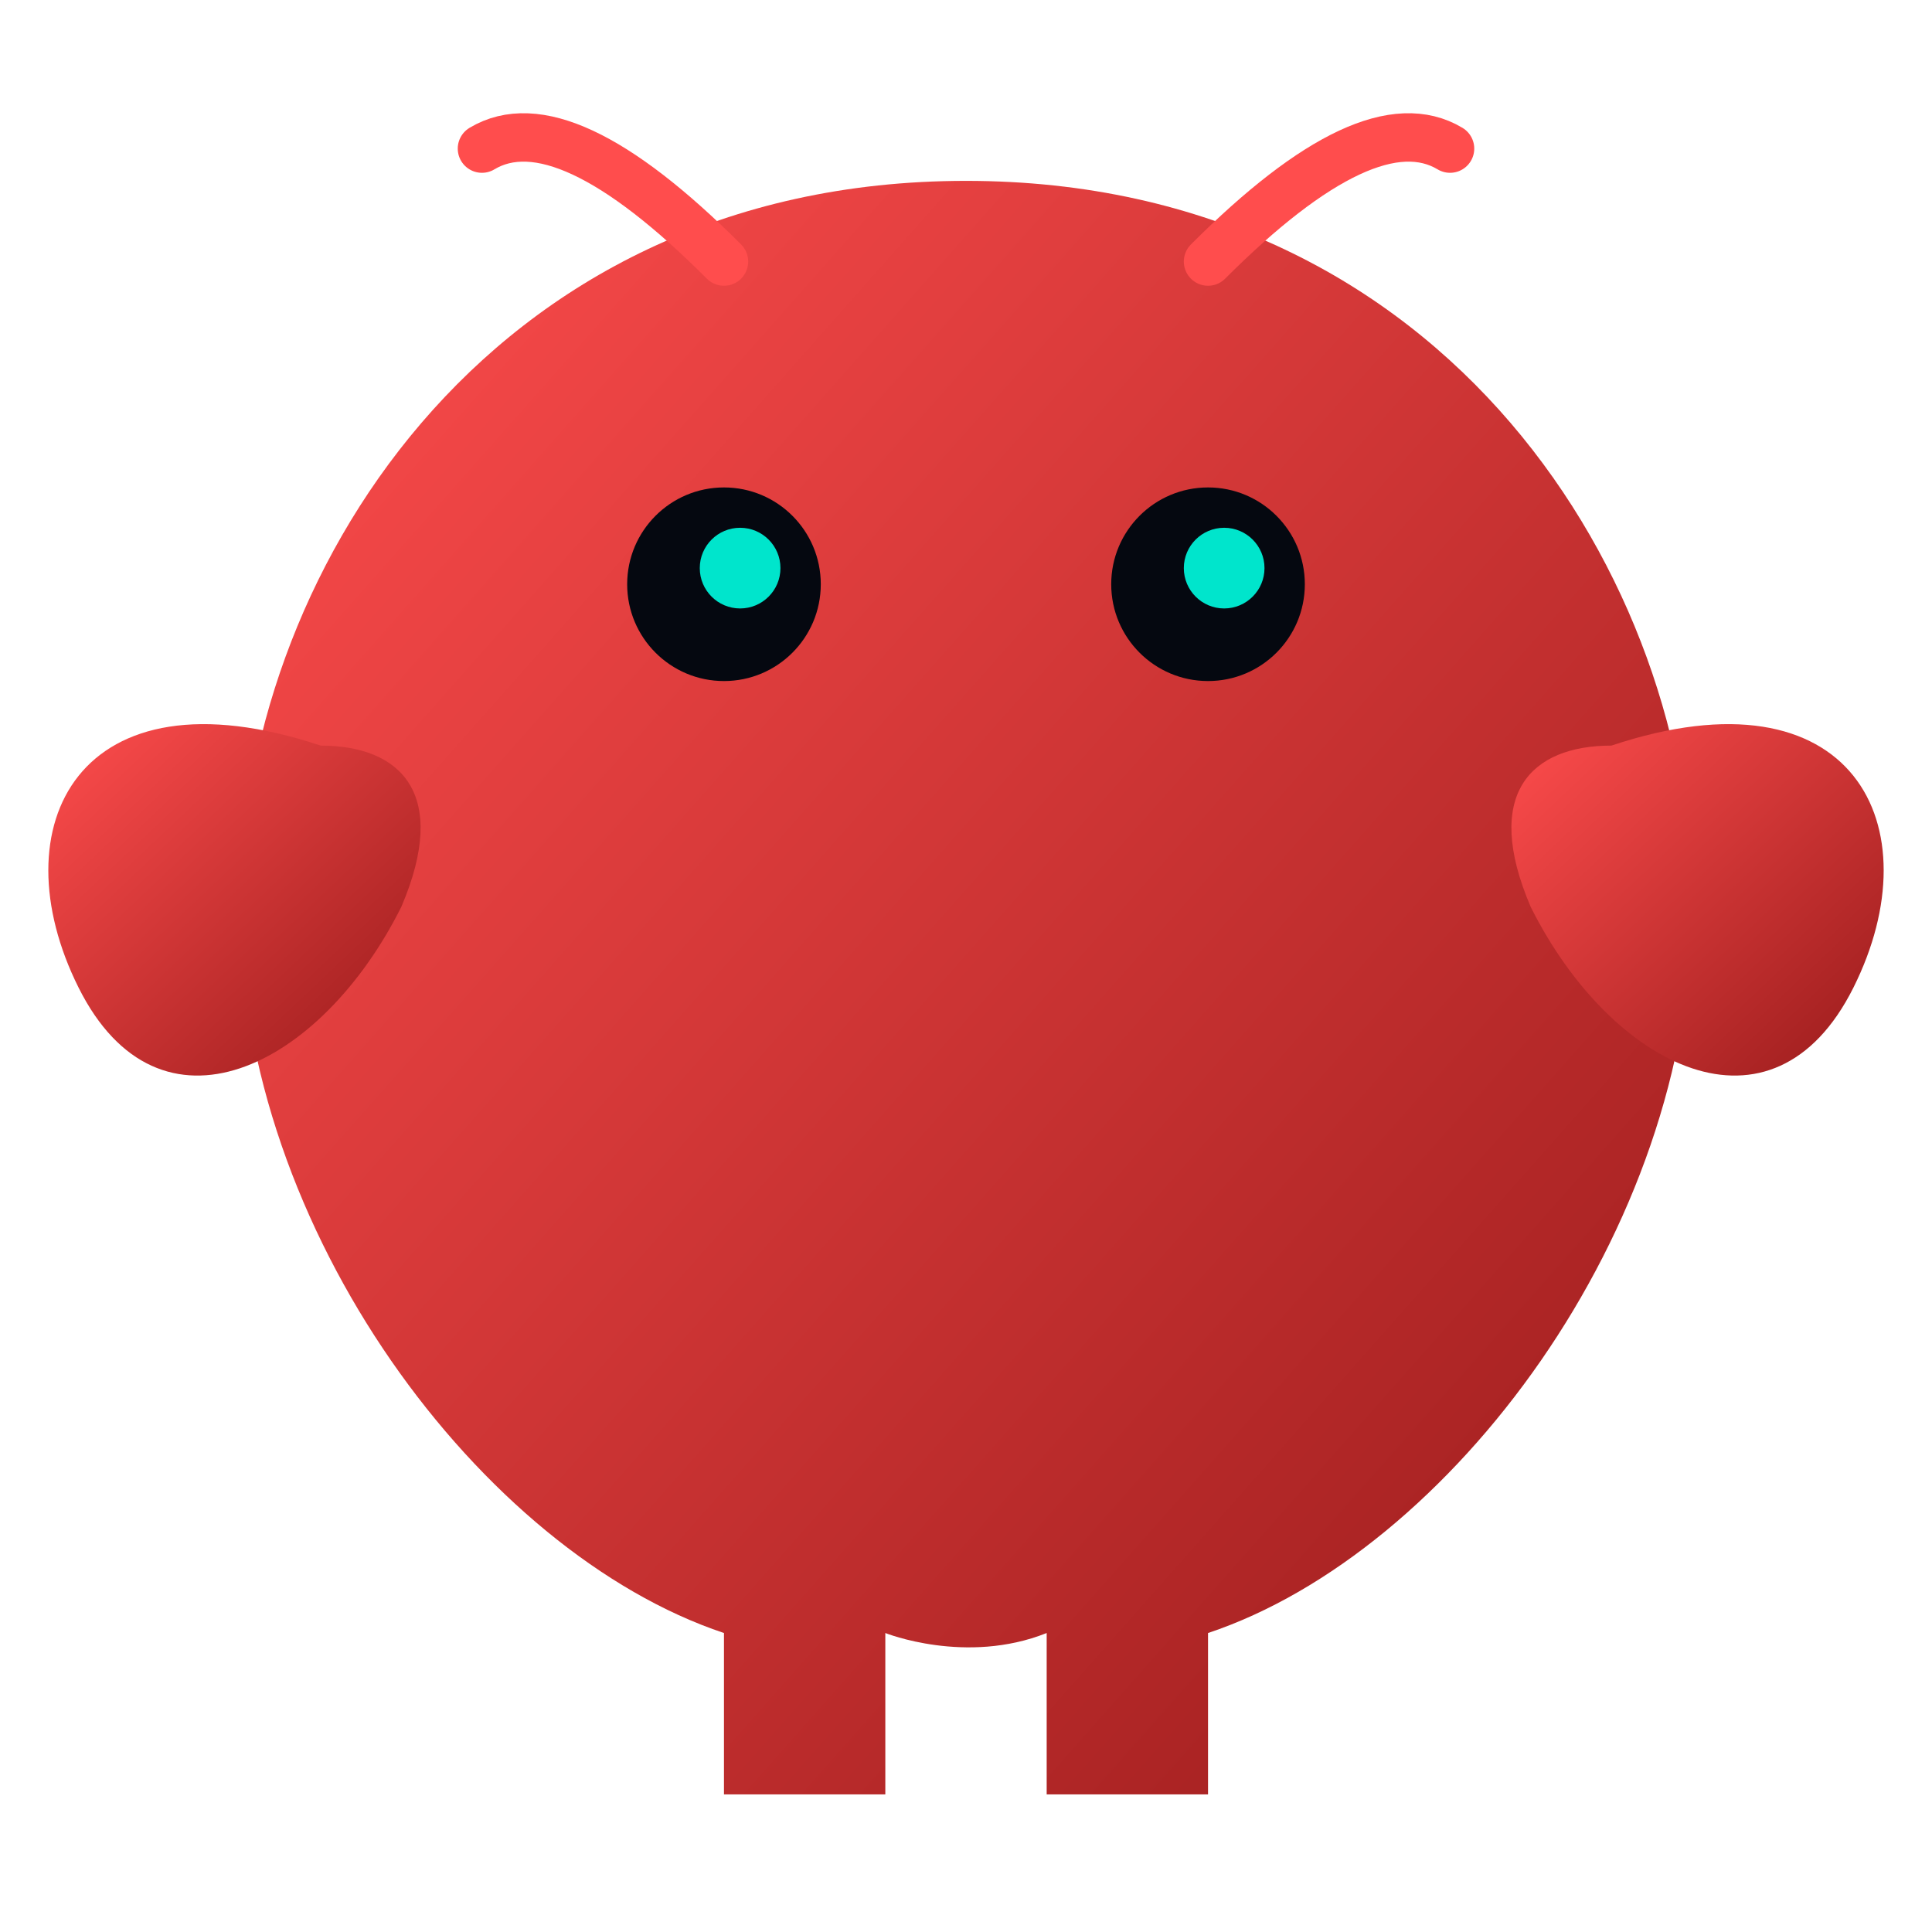
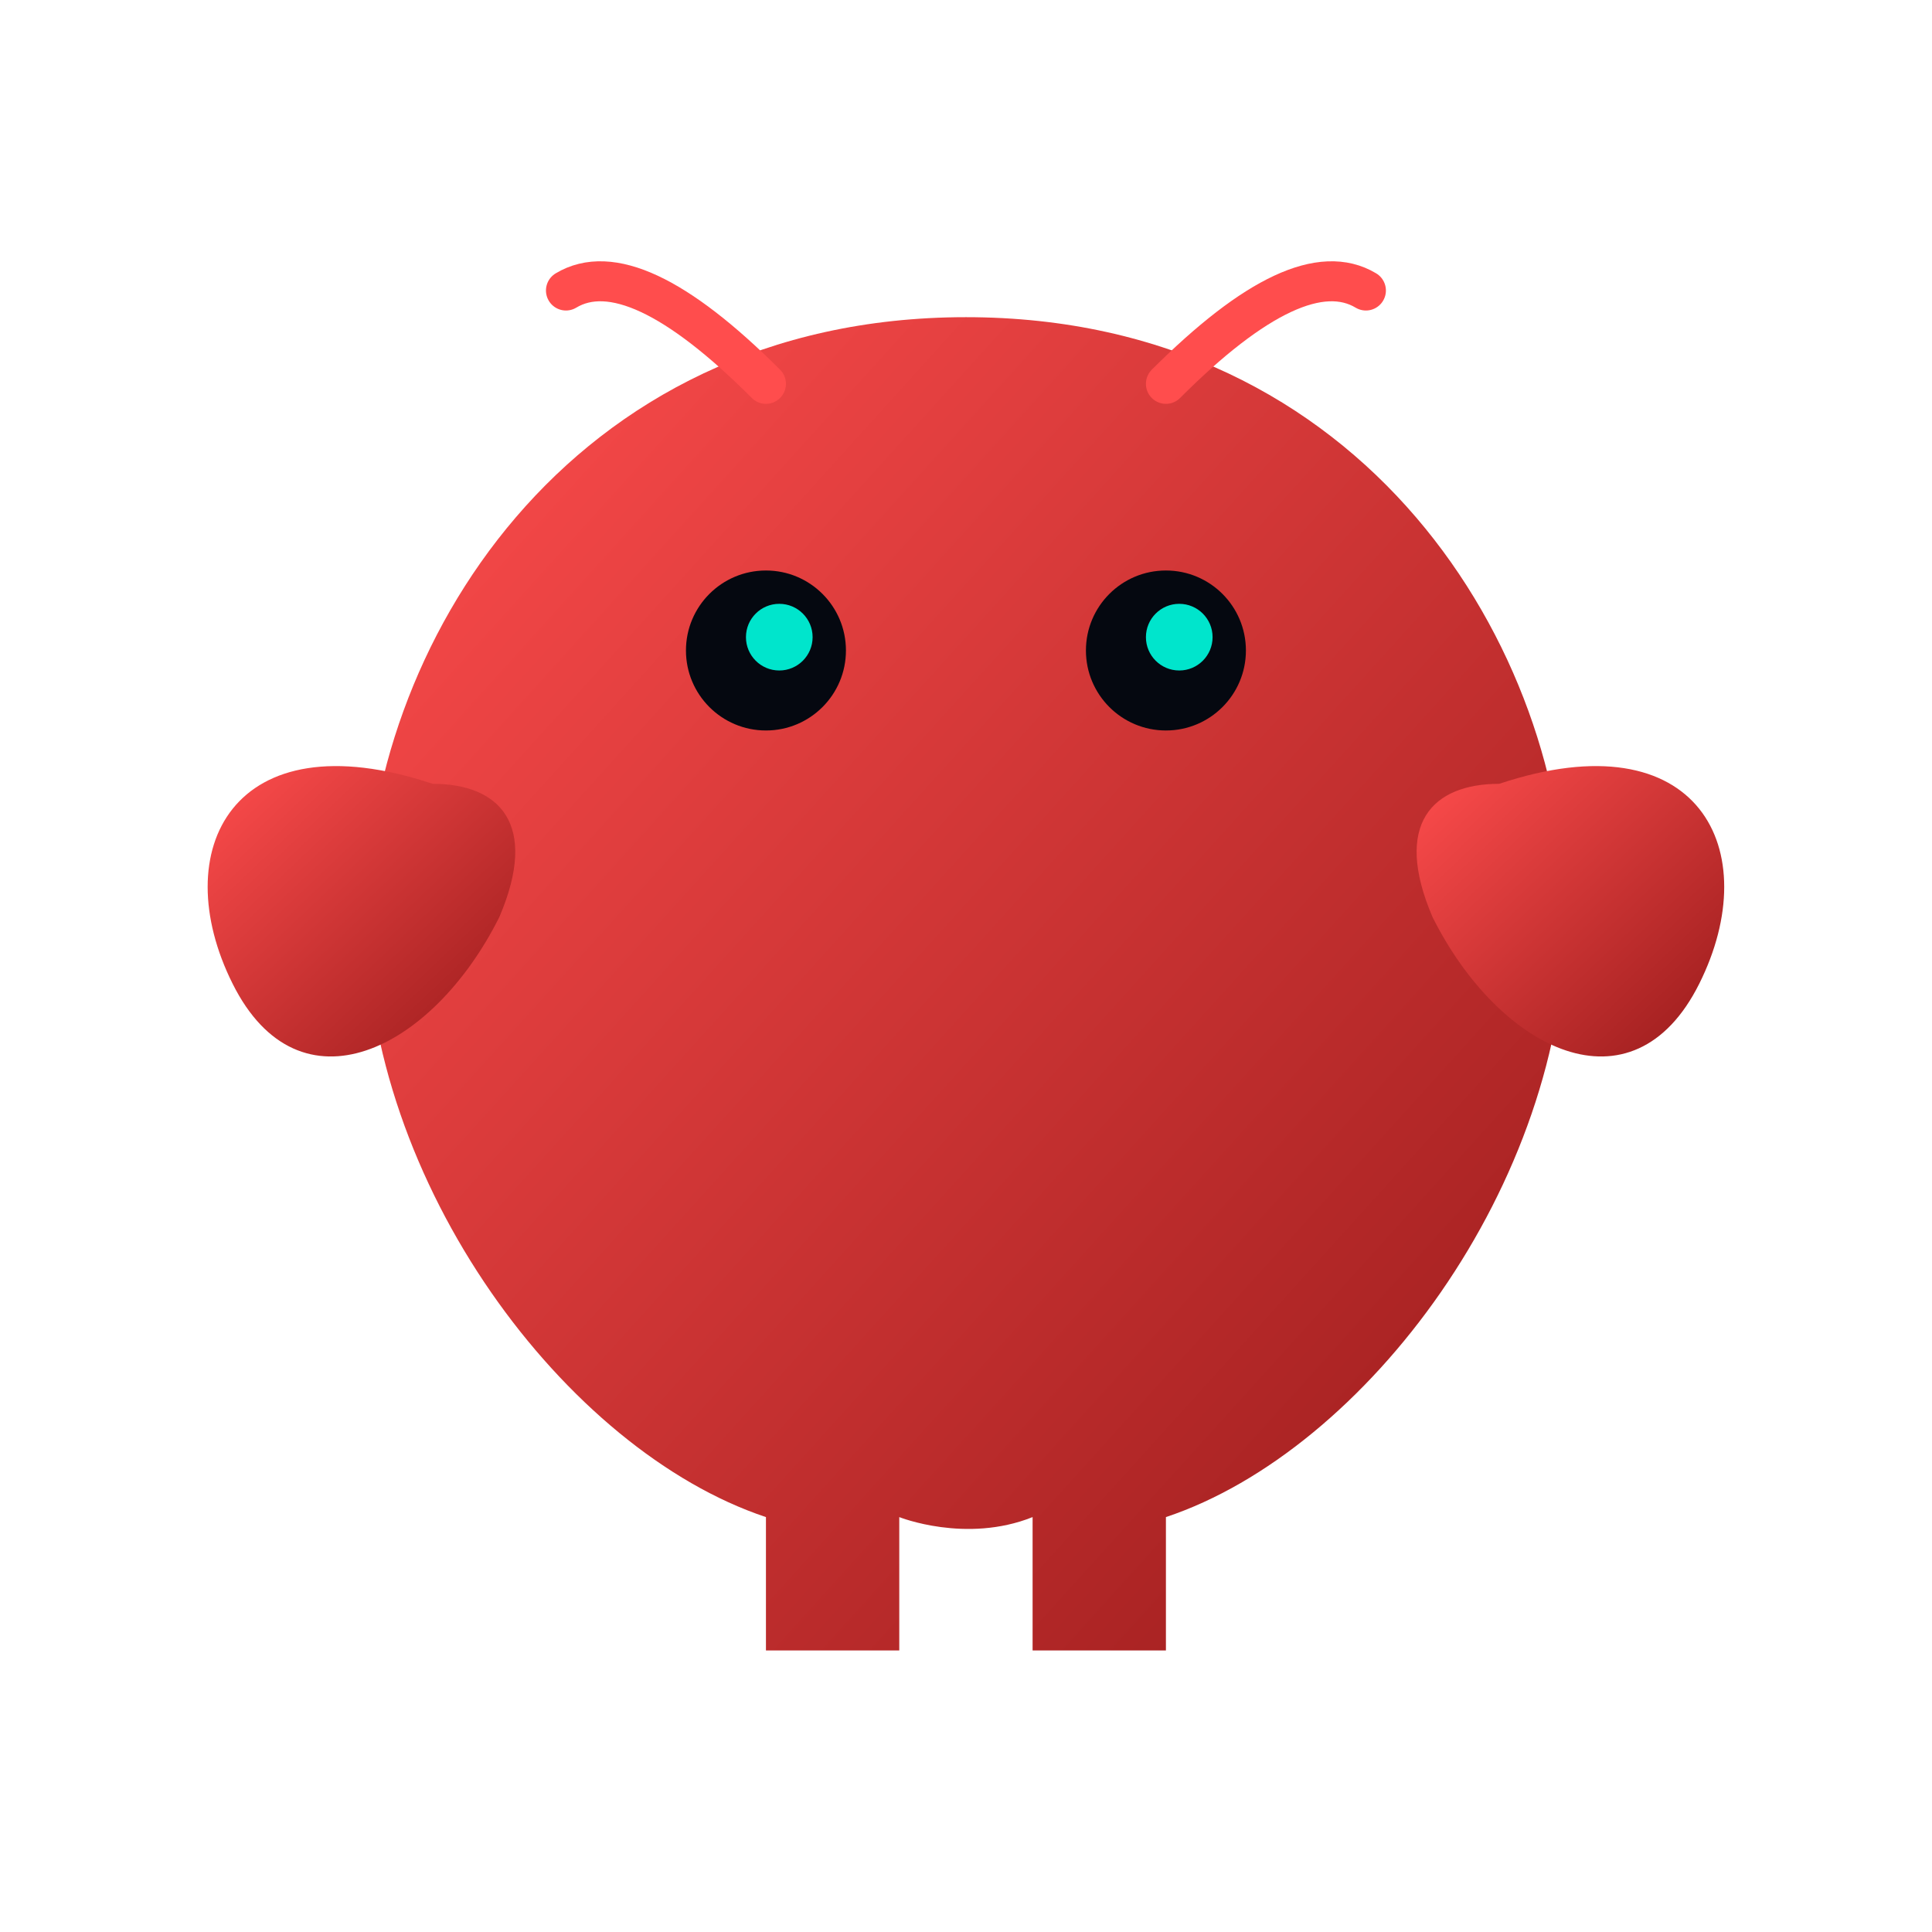
- <svg xmlns="http://www.w3.org/2000/svg" fill="none" viewBox="0.13 -1.21 119.74 119.74" role="img">
+ <svg xmlns="http://www.w3.org/2000/svg" fill="none" viewBox="-12.45 -13.79 144.91 144.91" role="img">
  <defs>
    <linearGradient id="lobster-gradient" x1="0%" y1="0%" x2="100%" y2="100%">
      <stop offset="0%" stop-color="#ff4d4d" />
      <stop offset="100%" stop-color="#991b1b" />
    </linearGradient>
  </defs>
  <path d="M60 10 C30 10 15 35 15 55 C15 75 30 95 45 100 L45 110 L55 110 L55 100 C55 100 60 102 65 100 L65 110 L75 110 L75 100 C90 95 105 75 105 55 C105 35 90 10 60 10Z" fill="url(#lobster-gradient)" />
  <path d="M20 45 C5 40 0 50 5 60 C10 70 20 65 25 55 C28 48 25 45 20 45Z" fill="url(#lobster-gradient)" />
  <path d="M100 45 C115 40 120 50 115 60 C110 70 100 65 95 55 C92 48 95 45 100 45Z" fill="url(#lobster-gradient)" />
  <path d="M45 15 Q35 5 30 8" stroke="#ff4d4d" stroke-width="3" stroke-linecap="round" />
  <path d="M75 15 Q85 5 90 8" stroke="#ff4d4d" stroke-width="3" stroke-linecap="round" />
  <circle cx="45" cy="35" r="6" fill="#050810" />
  <circle cx="75" cy="35" r="6" fill="#050810" />
  <circle cx="46" cy="34" r="2.5" fill="#00e5cc" />
  <circle cx="76" cy="34" r="2.5" fill="#00e5cc" />
</svg>
